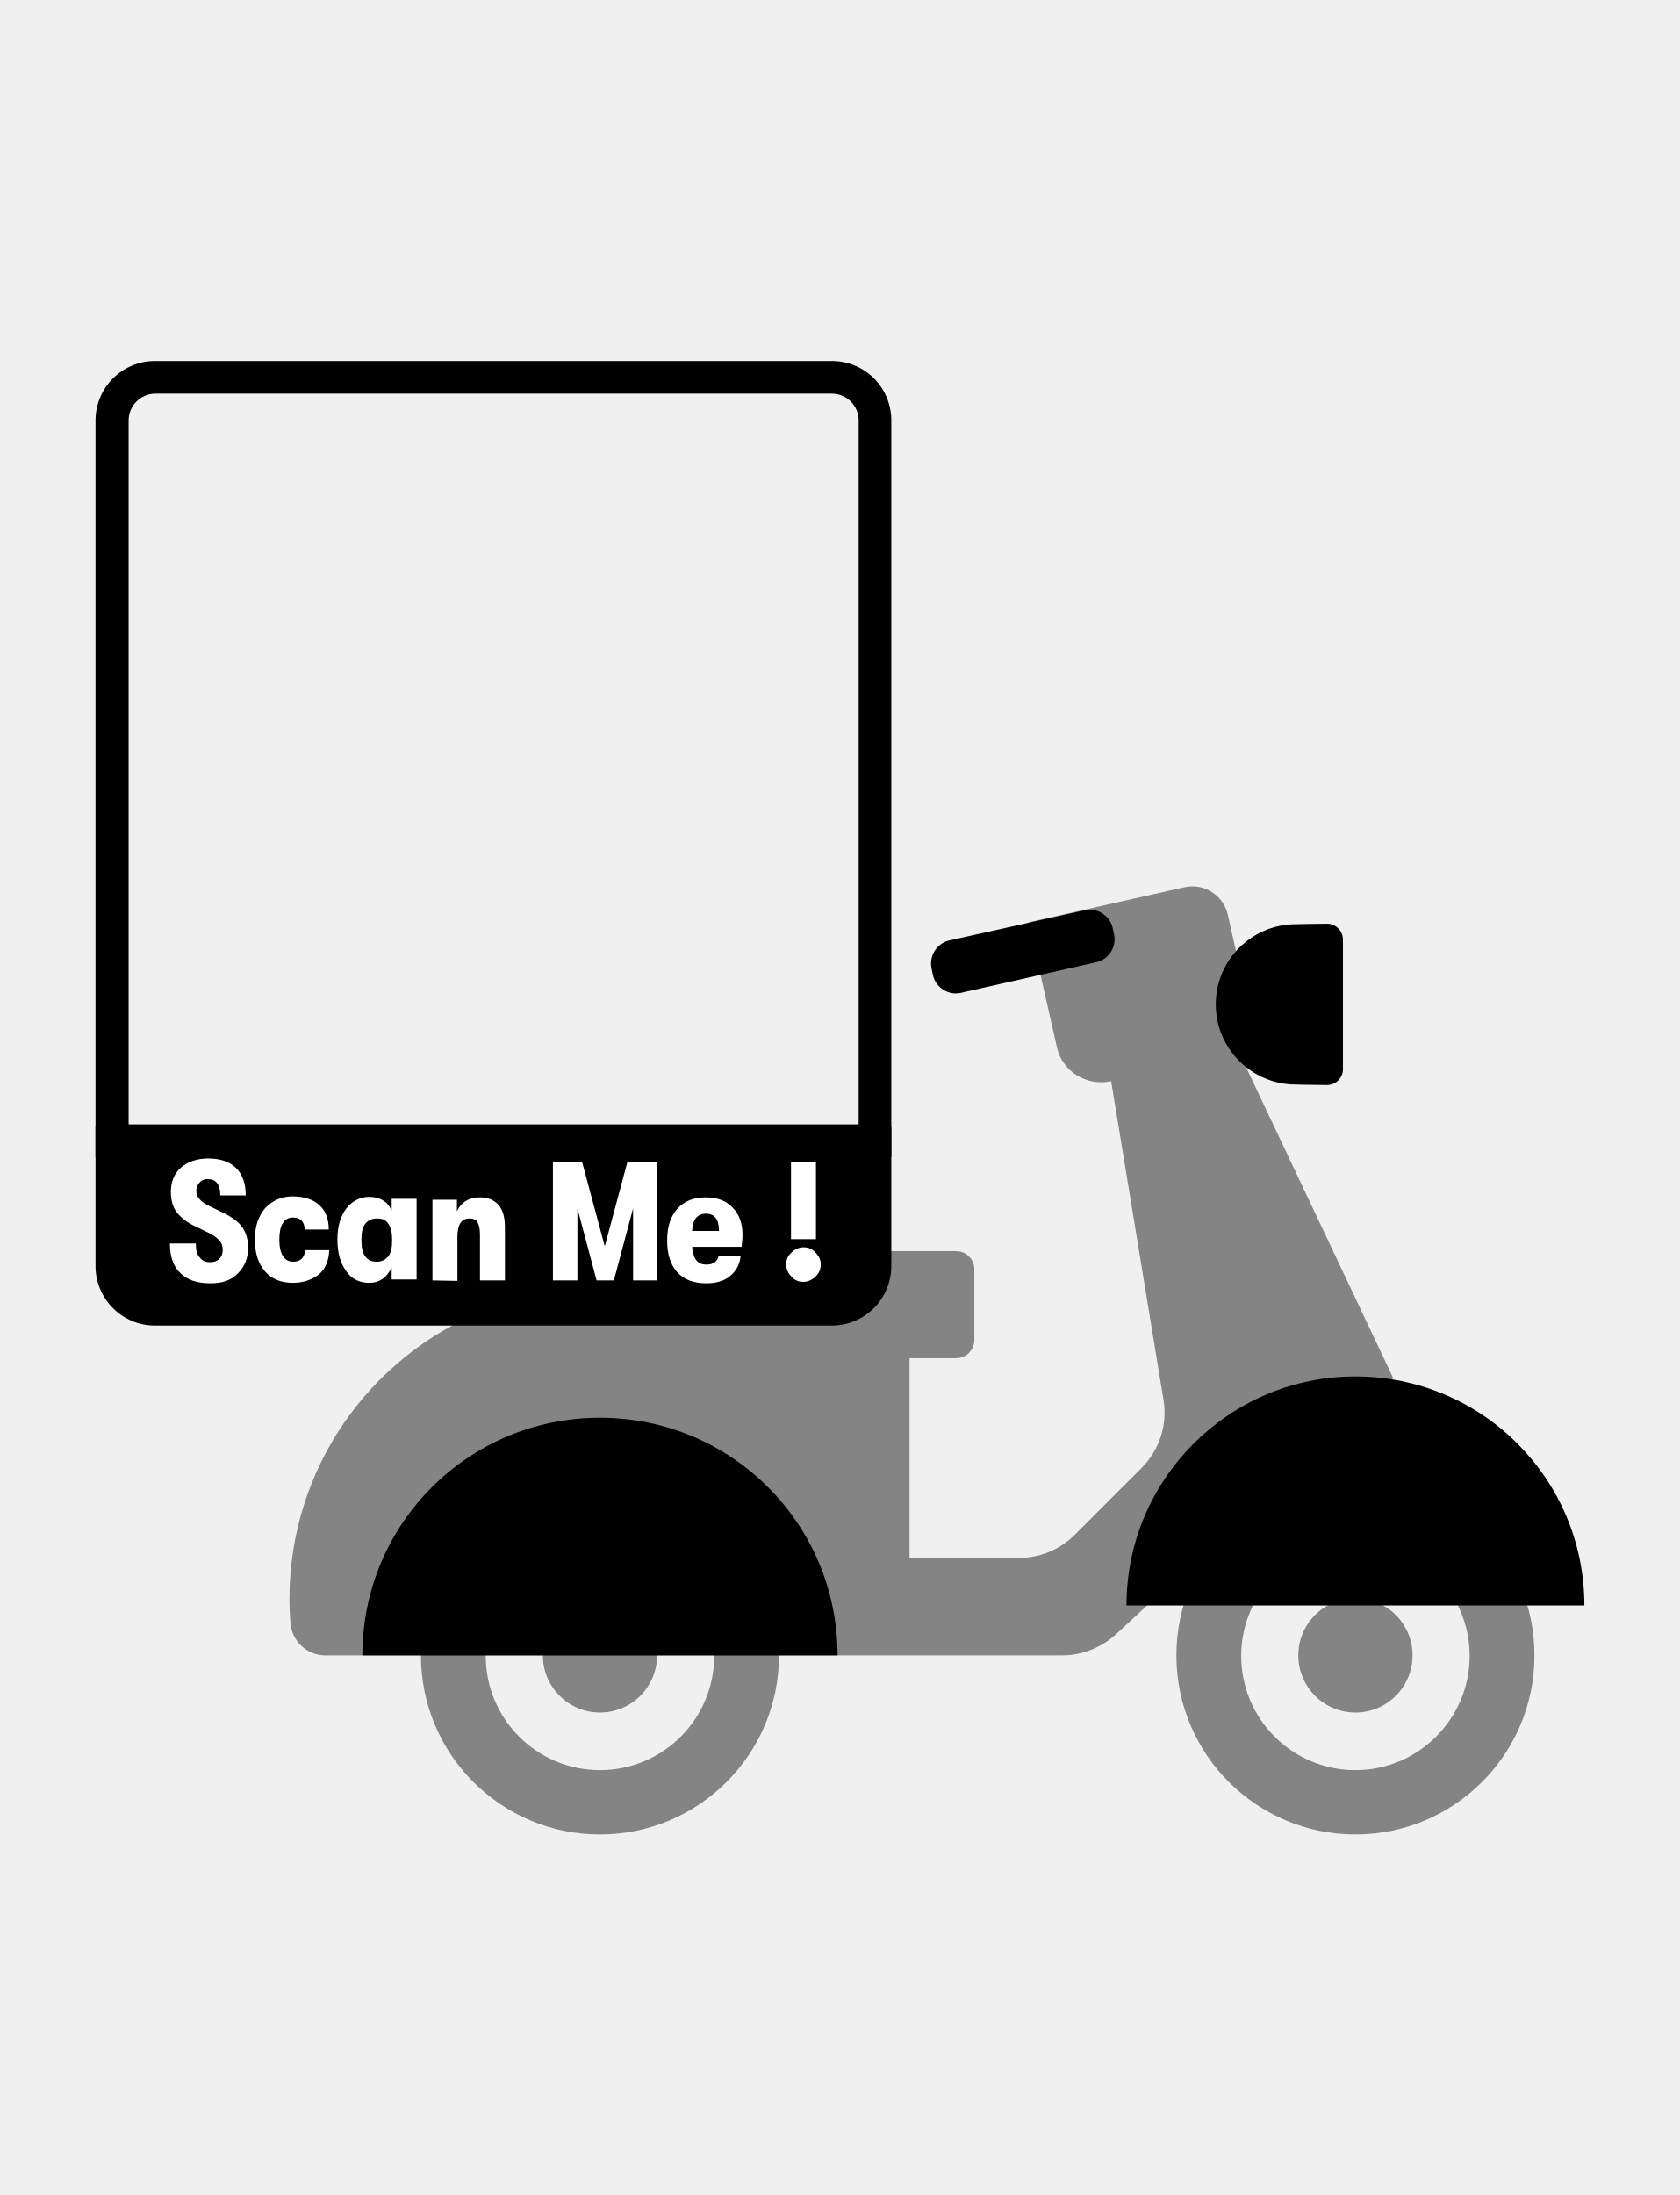
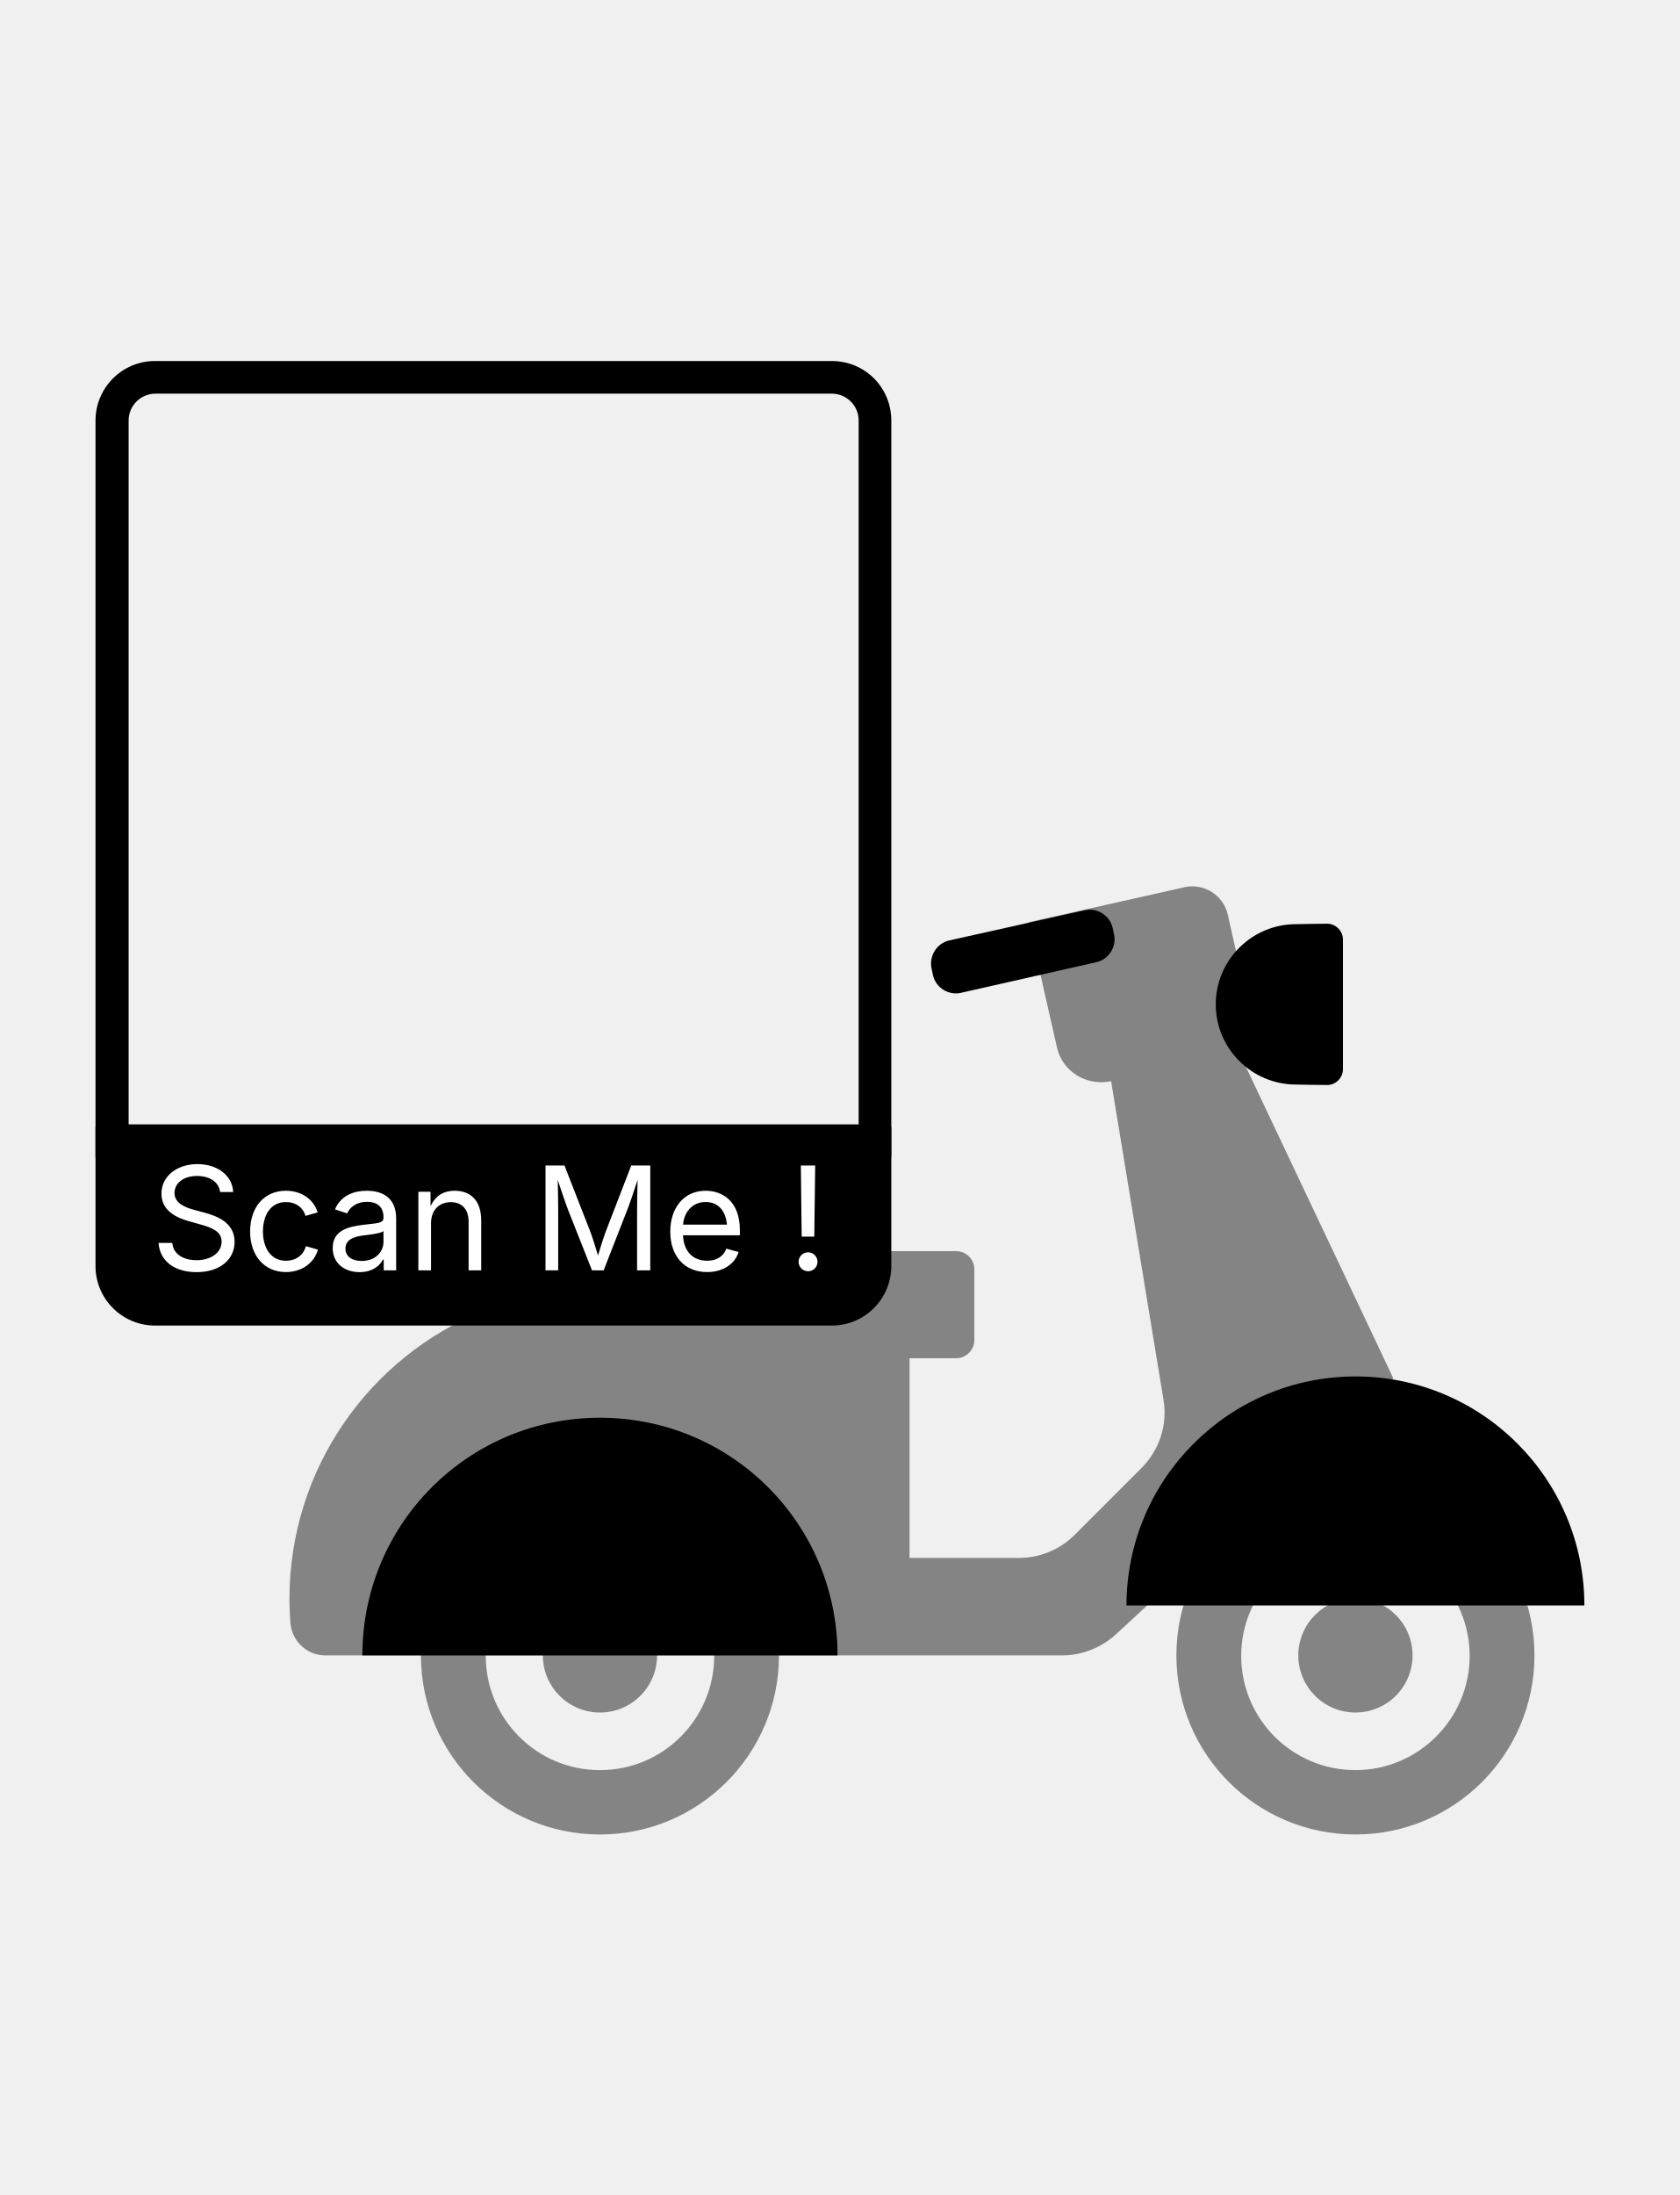
<svg xmlns="http://www.w3.org/2000/svg" width="320" height="418" viewBox="-15 40 350 338" fill="none">
  <path d="M267.4 287.9C246.8 287.9 230.1 304.6 230.1 325.2C230.1 345.8 246.8 362.5 267.4 362.5C288 362.5 304.7 345.8 304.7 325.2C304.7 304.6 288 287.9 267.4 287.9ZM267.4 349.1C254.2 349.1 243.6 338.4 243.6 325.3C243.6 312.2 254.3 301.5 267.4 301.5C280.5 301.5 291.2 312.2 291.2 325.3C291.2 338.4 280.5 349.1 267.4 349.1Z" fill="currentColor" opacity="0.45" />
  <path d="M267.4 337.1C273.972 337.1 279.3 331.772 279.3 325.2C279.3 318.628 273.972 313.3 267.4 313.3C260.828 313.3 255.5 318.628 255.5 325.2C255.5 331.772 260.828 337.1 267.4 337.1Z" fill="currentColor" opacity="0.45" />
  <path d="M110 287.9C89.4 287.9 72.7 304.6 72.7 325.2C72.7 345.8 89.4 362.5 110 362.5C130.6 362.5 147.3 345.8 147.3 325.2C147.3 304.6 130.6 287.9 110 287.9ZM110 349.1C96.8 349.1 86.2 338.4 86.2 325.3C86.2 312.2 96.9 301.5 110 301.5C123.1 301.5 133.8 312.2 133.8 325.3C133.8 338.4 123.2 349.1 110 349.1Z" fill="currentColor" opacity="0.45" />
  <path d="M110 337.1C116.572 337.1 121.9 331.772 121.9 325.2C121.9 318.628 116.572 313.3 110 313.3C103.428 313.3 98.1 318.628 98.1 325.2C98.1 331.772 103.428 337.1 110 337.1Z" fill="currentColor" opacity="0.45" />
  <path d="M315.1 314.8C315.1 288.4 293.7 267.1 267.4 267.1C241.1 267.1 219.7 288.5 219.7 314.8H315.1Z" fill="currentColor" />
  <path d="M275.3 267.5L243.2 199.7L247.1 198.8L240.8 170.9C239.9 166.9 235.9 164.3 231.8 165.2L199.3 172.5L205.2 198.5C206.3 203.6 211.4 206.7 216.5 205.6L227.4 271.9C228.3 277.1 226.6 282.4 222.8 286.2L208.9 300.1C205.8 303.2 201.6 304.9 197.3 304.9H174.5V263.3H184.2C186.3 263.3 188 261.6 188 259.5V244.8C188 242.7 186.3 241 184.2 241H89.6C87.5 241 85.8 242.7 85.8 244.8V253.4C62 263 45.3 286.3 45.3 313.5C45.3 315.1 45.4 316.8 45.5 318.4C45.8 322.2 48.9 325.2 52.8 325.2H206.3C210.4 325.2 214.4 323.6 217.4 320.9L275.1 267.7V267.6L275.3 267.5Z" fill="currentColor" opacity="0.45" />
  <path d="M182.7 176.3L211 170C213.6 169.4 216.2 171.1 216.8 173.6L217.1 175C217.7 177.6 216 180.2 213.5 180.8L185.2 187.2C182.6 187.8 180 186.1 179.4 183.6L179.1 182.2C178.5 179.5 180.2 176.9 182.7 176.3Z" fill="currentColor" />
  <path d="M264.8 176.1C264.8 174.3 263.3 172.8 261.5 172.8C258.9 172.8 255.6 172.9 255 172.9C245.8 172.9 238.3 180.4 238.3 189.6C238.3 198.8 245.8 206.3 255 206.3C255.7 206.3 258.9 206.4 261.5 206.4C263.3 206.4 264.8 204.9 264.8 203.1V176.1Z" fill="currentColor" />
  <path d="M159.5 325.2C159.5 297.8 137.4 275.7 110 275.7C82.6 275.7 60.5 297.8 60.5 325.2H159.5Z" fill="currentColor" />
  <path d="M158.3 62.4C161.4 62.4 163.9 64.9 163.9 68V214.6H11.8V68C11.8 64.9 14.3 62.4 17.4 62.4H158.3ZM158.3 55.6H17.3C10.4 55.6 4.9 61.2 4.9 68V221.4H170.7V68C170.7 61.1 165.2 55.6 158.3 55.6Z" fill="currentColor" />
  <path d="M158.3 256.5H17.3C10.4 256.5 4.9 250.9 4.9 244.1V215.1H170.7V244.1C170.7 250.9 165.2 256.5 158.3 256.5Z" fill="currentColor" />
-   <path d="M28.8 247.7C26.1 247.7 24 247 22.6 245.6C21.1 244.2 20.4 242.1 20.4 239.4H25.8C25.8 240.7 26 241.7 26.6 242.3C27.1 243 27.8 243.3 28.8 243.3C29.6 243.3 30.2 243.1 30.7 242.6C31.2 242.1 31.4 241.5 31.4 240.7C31.4 240 31.2 239.3 30.7 238.8C30.3 238.3 29.6 237.8 28.7 237.3L25.6 235.8C23.9 235 22.7 234 21.8 232.9C21 231.8 20.6 230.4 20.6 228.6C20.6 226.6 21.3 224.8 22.7 223.6C24.1 222.4 26 221.7 28.4 221.7C30.9 221.7 32.9 222.4 34.2 223.7C35.5 225 36.2 226.9 36.2 229.4H30.9C30.9 227.1 30 226 28.3 226C27.6 226 27 226.2 26.6 226.7C26.2 227.1 25.9 227.7 25.9 228.4C25.9 229.1 26.1 229.7 26.6 230.2C27 230.7 27.7 231.2 28.8 231.7L32.1 233.3C33.7 234.2 34.9 235.1 35.6 236.2C36.3 237.3 36.7 238.7 36.7 240.2C36.7 242.4 36 244.2 34.6 245.6C33.2 247.1 31.3 247.7 28.8 247.7Z" fill="white" />
-   <path d="M46 247.6C43.5 247.6 41.6 246.8 40.2 245.2C38.8 243.6 38.1 241.4 38.1 238.6C38.1 235.9 38.8 233.8 40.2 232.1C41.7 230.5 43.6 229.6 45.9 229.6C48.3 229.6 50.2 230.2 51.5 231.4C52.8 232.5 53.5 234.3 53.5 236.5H48.5C48.4 234.8 47.6 234 46 234C45.1 234 44.4 234.4 43.9 235.2C43.4 236 43.2 237.2 43.2 238.6C43.2 241.6 44.2 243.2 46.1 243.2C47.6 243.2 48.4 242.4 48.6 240.8H53.6C53.5 243 52.8 244.7 51.5 245.8C50.1 246.9 48.3 247.6 46 247.6Z" fill="white" />
-   <path d="M61.9 247.6C59.9 247.6 58.2 246.8 57.1 245.1C55.9 243.5 55.3 241.3 55.3 238.6C55.3 235.9 55.9 233.8 57.1 232.2C58.3 230.6 60 229.7 61.9 229.7C64.2 229.7 65.8 230.7 66.6 232.6V230.1H71.8V246.9H66.6V244.4C65.6 246.5 64.1 247.6 61.9 247.6ZM63.5 243.2C64.5 243.2 65.3 242.8 65.9 242.1C66.5 241.3 66.7 240.2 66.7 238.7C66.7 237.2 66.5 236.2 65.9 235.3C65.3 234.4 64.6 234.2 63.5 234.2C62.4 234.2 61.7 234.6 61.1 235.3C60.5 236 60.3 237.2 60.3 238.7C60.3 240.2 60.5 241.3 61.1 242.1C61.7 242.9 62.4 243.2 63.5 243.2Z" fill="white" />
-   <path d="M75.1 247.1V230.3H80.2V232.7C81.1 230.8 82.7 229.8 85 229.8C86.6 229.8 87.9 230.3 88.9 231.4C89.8 232.5 90.2 234 90.2 236.1V247.1H85V237.5C85 236.4 84.8 235.5 84.5 235C84.2 234.4 83.6 234.2 82.8 234.2C81.1 234.2 80.3 235.5 80.3 238.1V247.2L75.1 247.1Z" fill="white" />
-   <path d="M100.2 247.1V222.5H106.3L111 240L115.7 222.5H121.8V247.1H116.9V232.1L112.9 247.1H109.3L105.3 232.1V247.1H100.2Z" fill="white" />
-   <path d="M139.7 237.6C139.7 238.5 139.6 239.2 139.5 240.1H129.2C129.3 241.2 129.5 242.1 130 242.8C130.5 243.5 131.2 243.8 132.2 243.8C133.6 243.8 134.4 243.2 134.7 242.1H139.3C139.1 243.9 138.3 245.2 137.1 246.2C135.9 247.2 134.2 247.7 132.2 247.7C129.6 247.7 127.6 247 126.1 245.4C124.7 243.8 124 241.7 124 238.8C124 235.9 124.7 233.8 126.1 232.2C127.5 230.6 129.5 229.8 132 229.8C134.4 229.8 136.3 230.5 137.6 231.9C139 233.2 139.7 235.3 139.7 237.6ZM129.2 236.8H134.8C134.8 234.4 133.9 233.2 132.1 233.2C130.3 233.2 129.3 234.4 129.2 236.8Z" fill="white" />
-   <path d="M154.9 246.3C154.2 247 153.3 247.4 152.4 247.4C151.4 247.4 150.6 247.1 149.9 246.3C149.2 245.6 148.8 244.8 148.8 243.8C148.8 242.8 149.1 242 149.9 241.3C150.6 240.6 151.5 240.2 152.4 240.2C153.4 240.2 154.2 240.5 154.9 241.3C155.6 242 156 242.8 156 243.8C156 244.8 155.6 245.7 154.9 246.3ZM149.8 238.5V222.4H155V238.5H149.8Z" fill="white" />
+   <text id="qr-frame-text" x="87" y="245" font-size="30px" font-family="Inter, sans-serif" fill="white" text-anchor="middle">Scan Me !</text>
</svg>
